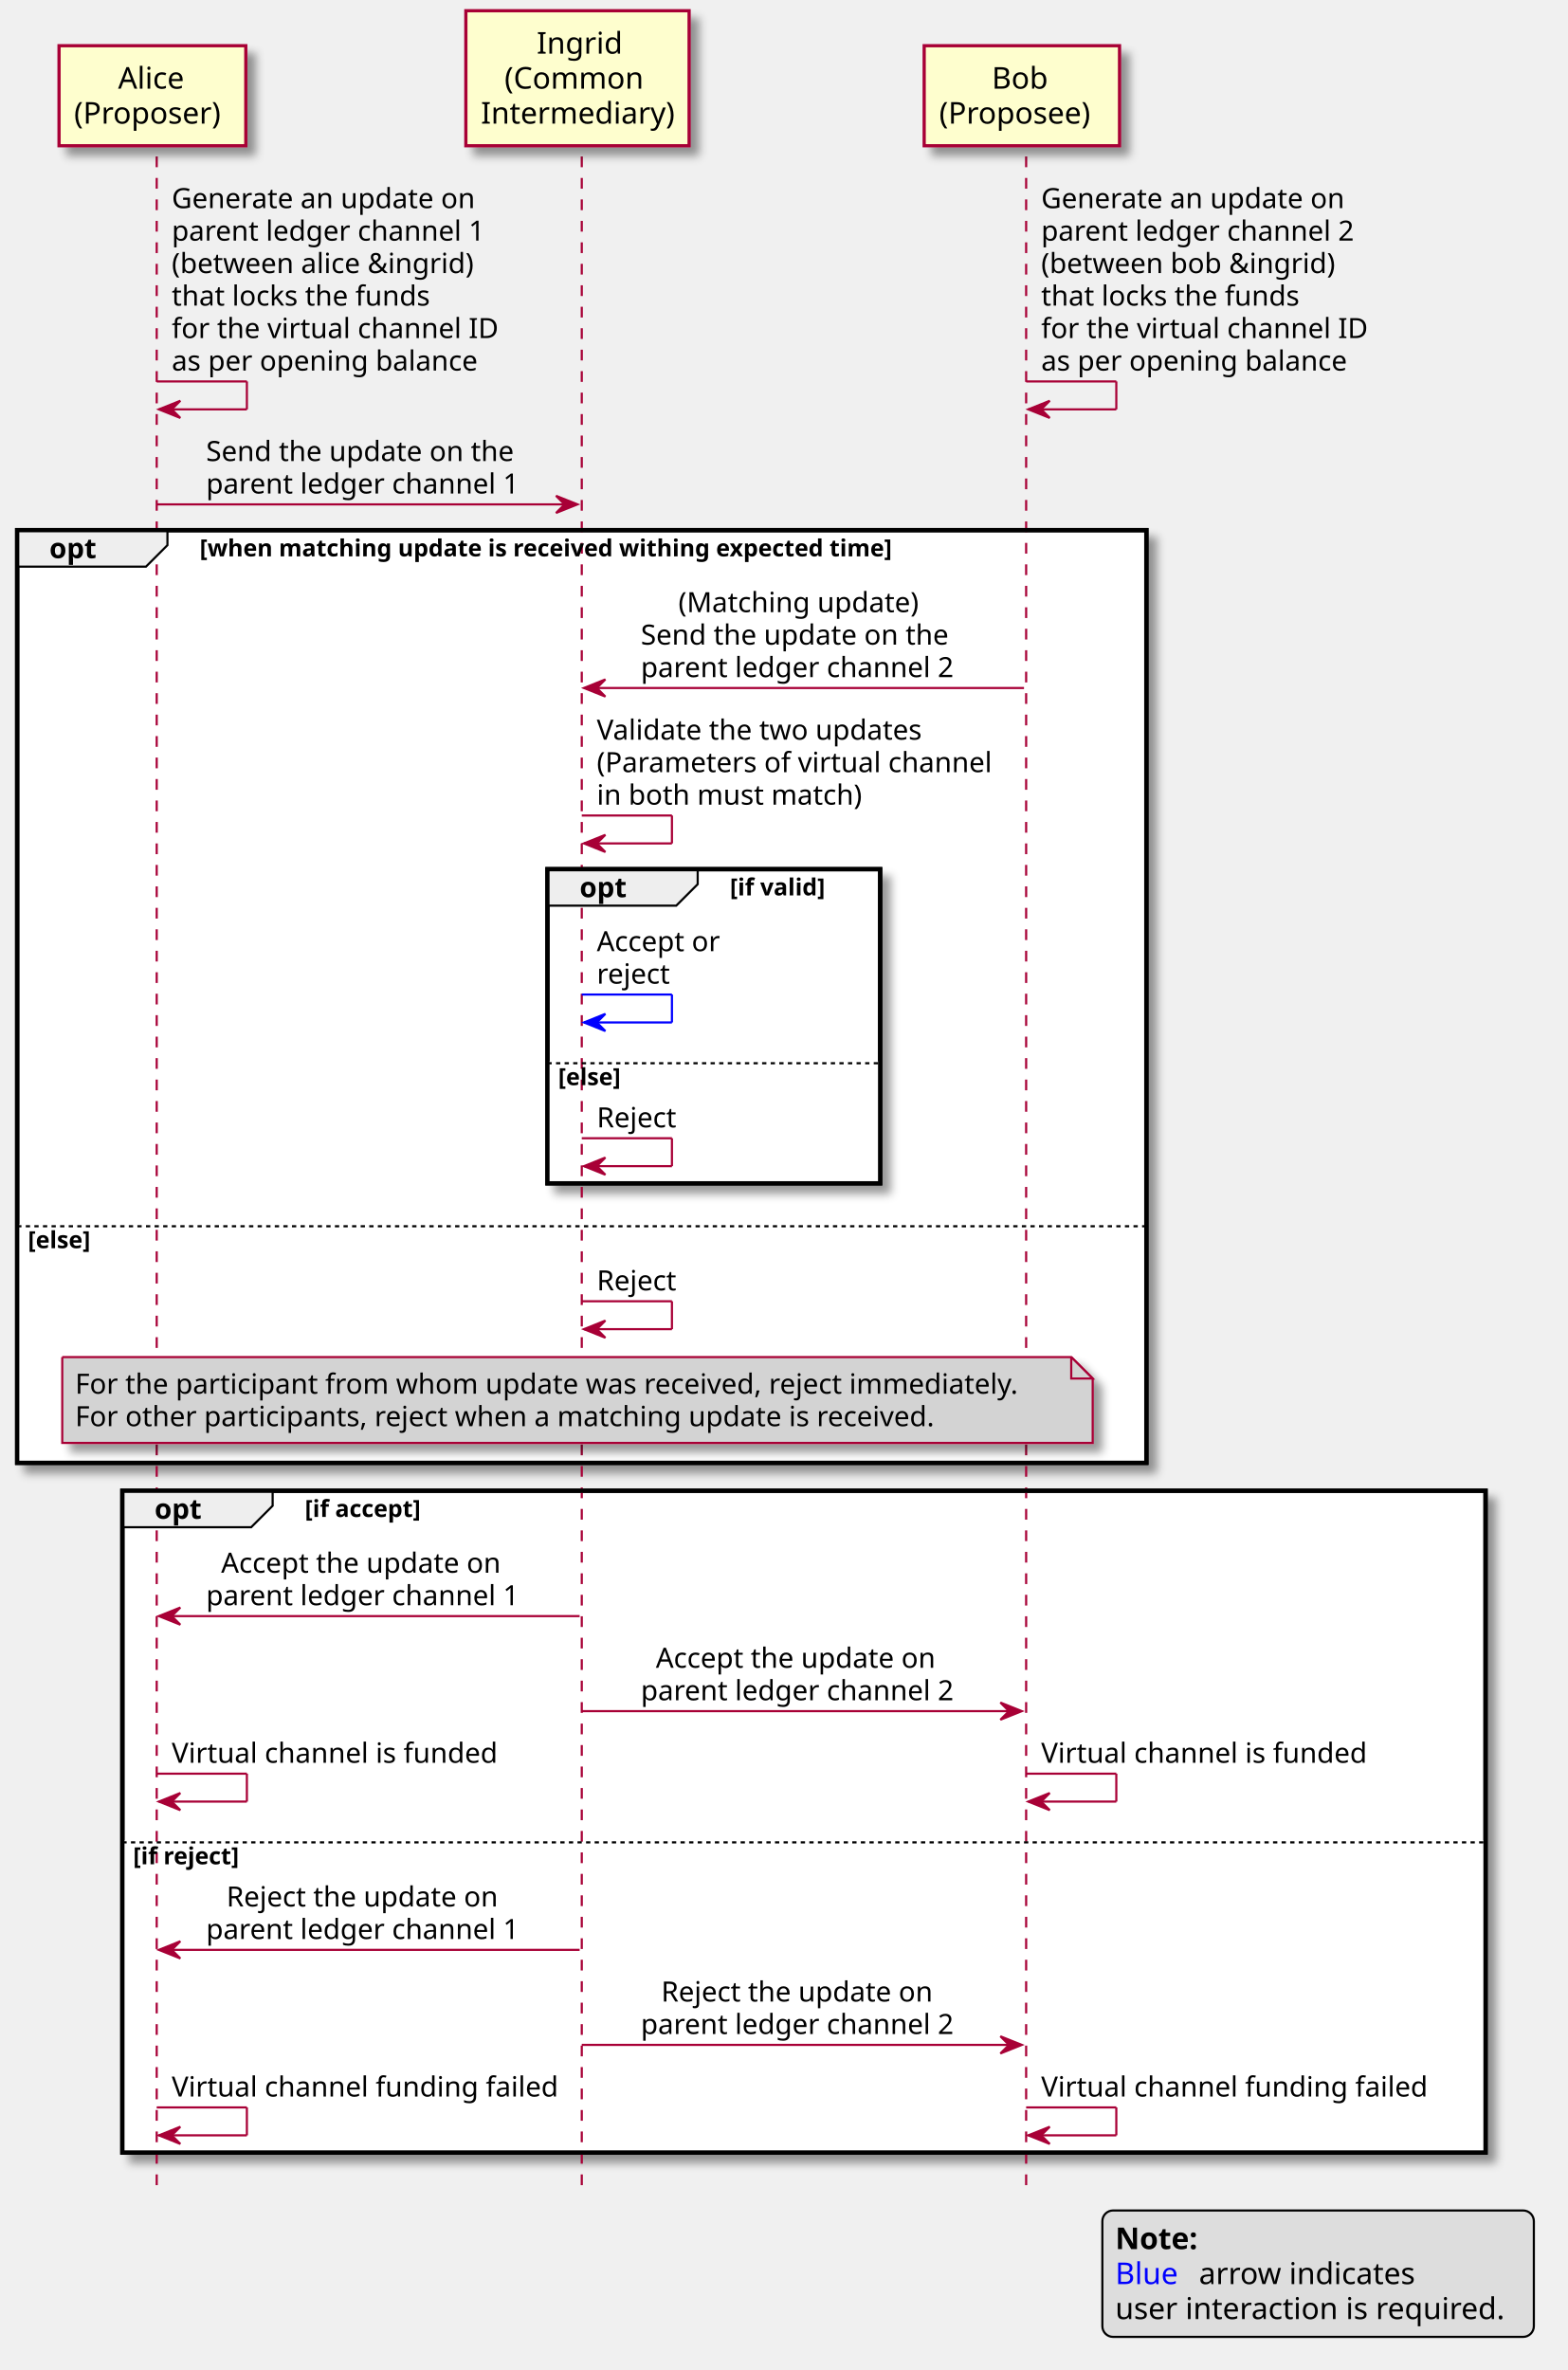
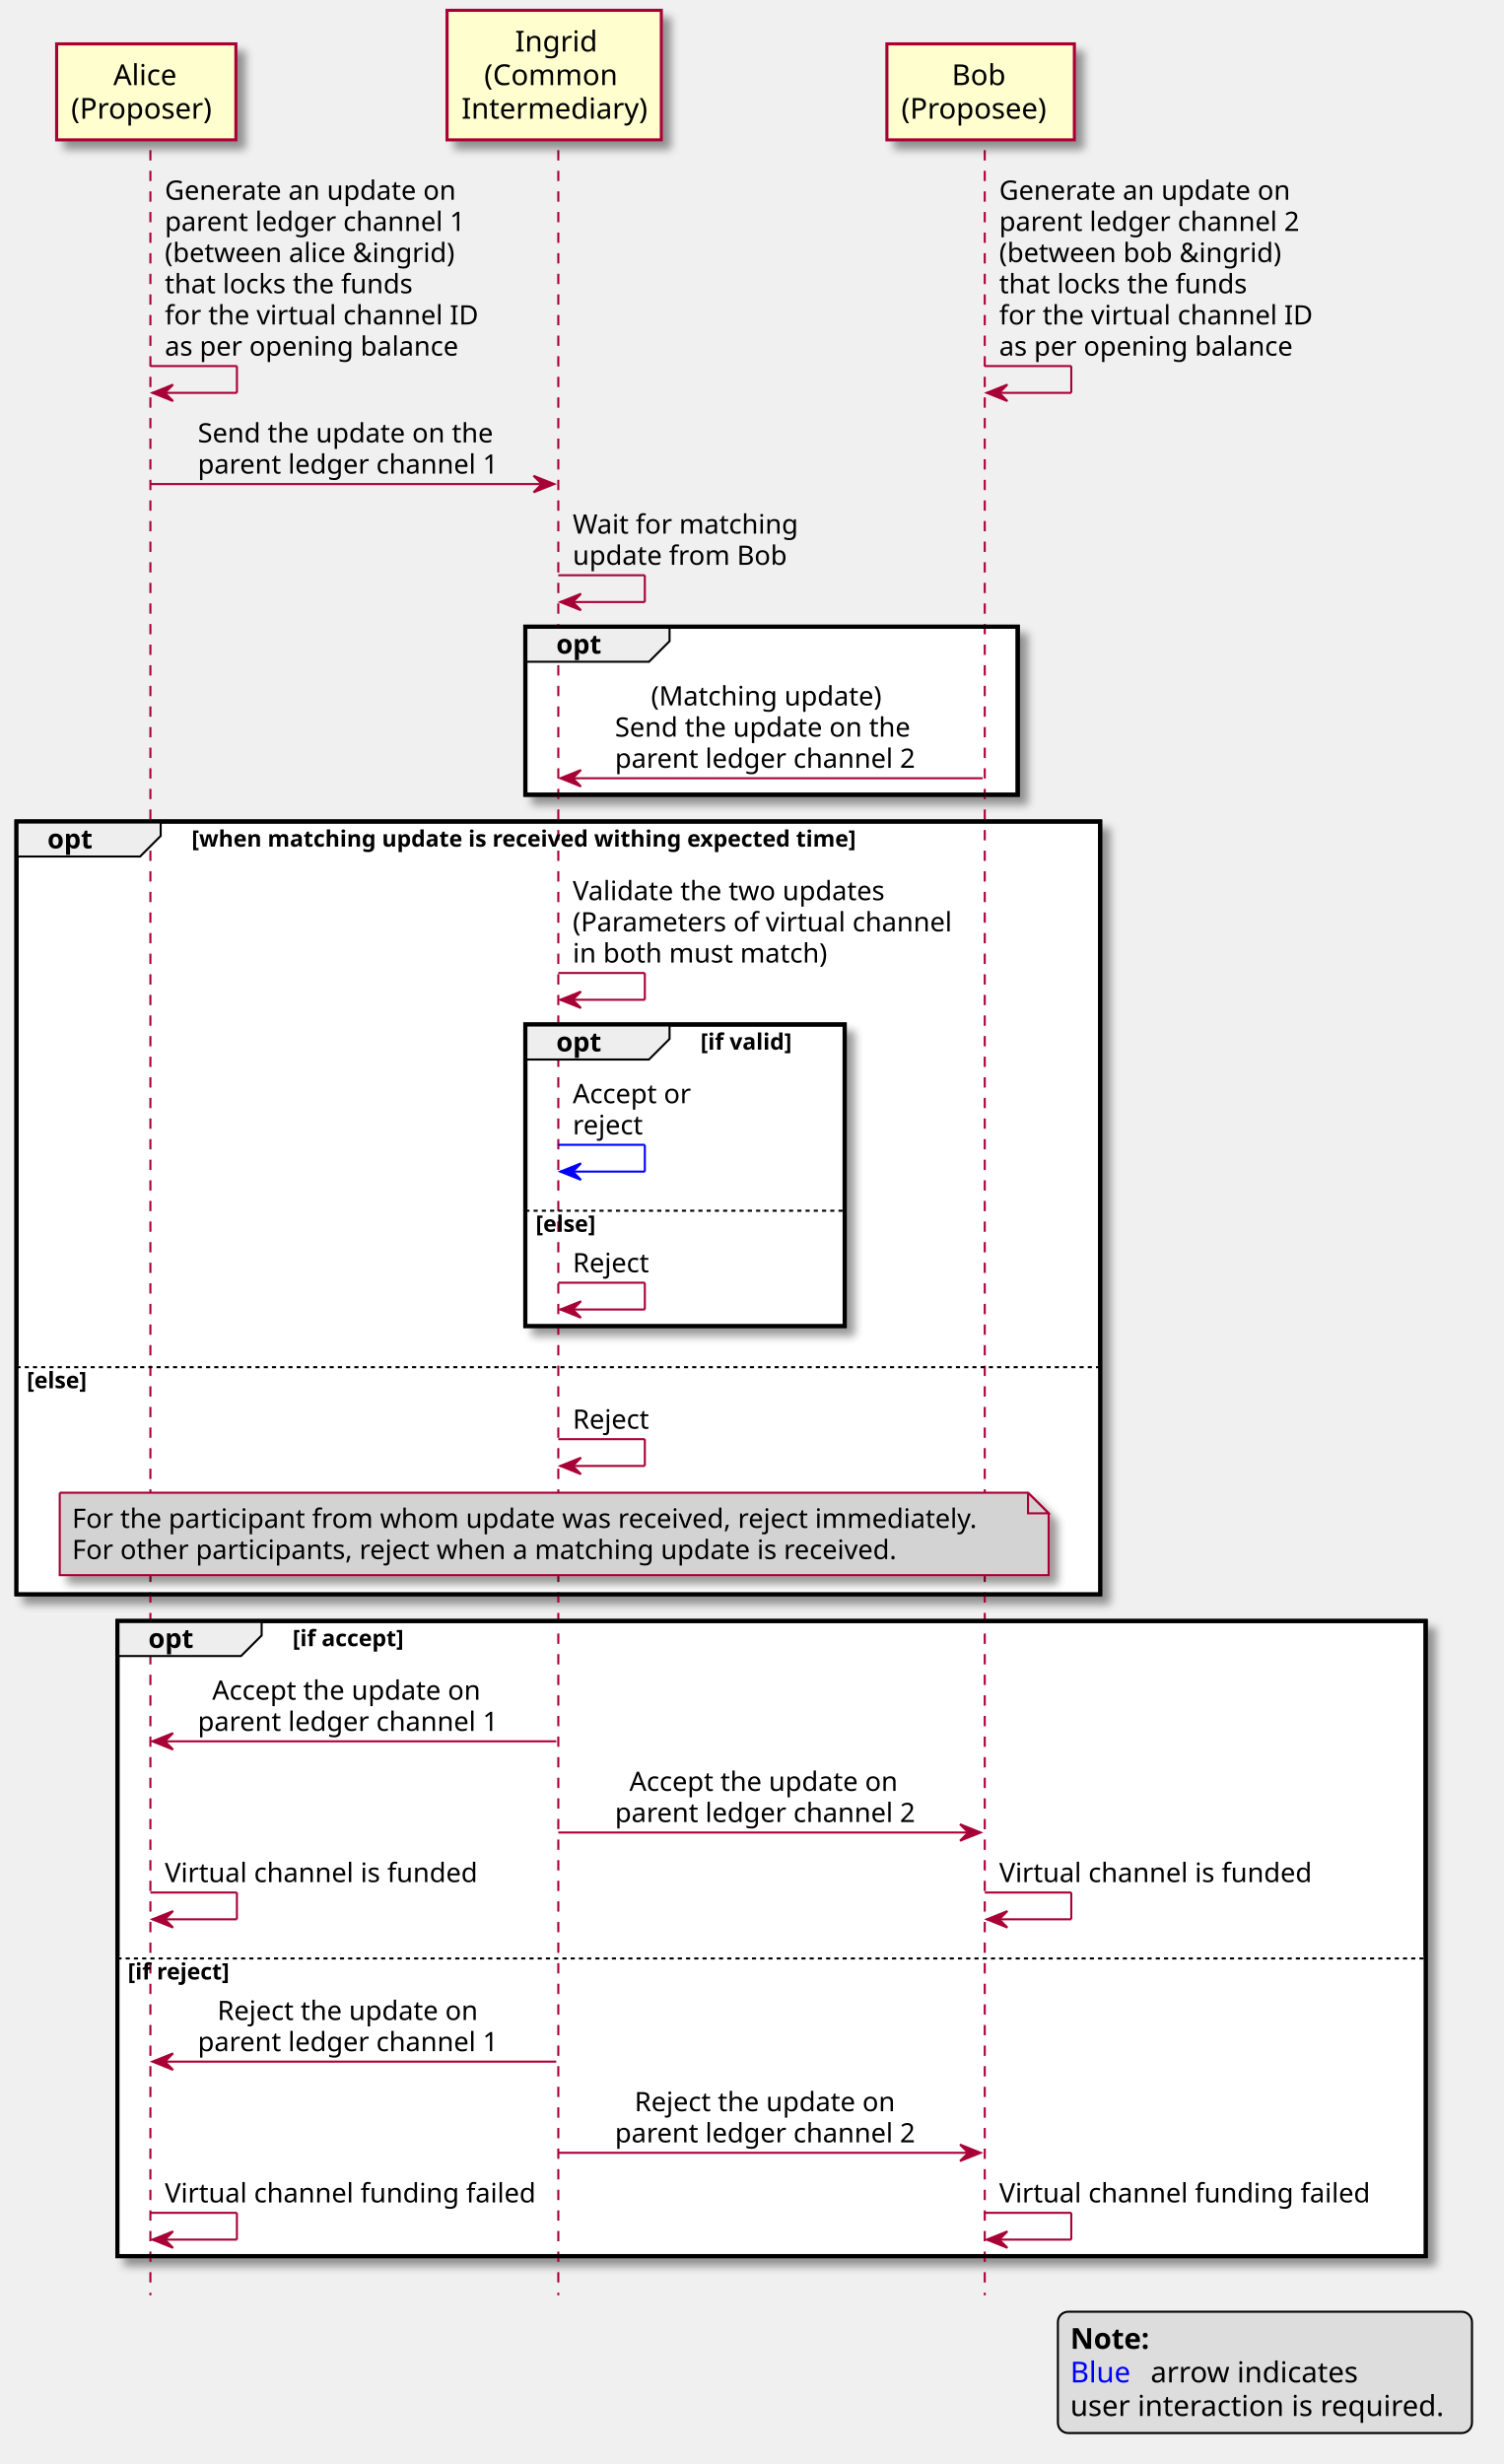
- <svg xmlns="http://www.w3.org/2000/svg" contentScriptType="application/ecmascript" contentStyleType="text/css" height="1104px" preserveAspectRatio="none" style="width:730px;height:1104px;" version="1.1" viewBox="0 0 730 1104" width="730px" zoomAndPan="magnify">
+ <svg xmlns="http://www.w3.org/2000/svg" contentScriptType="application/ecmascript" contentStyleType="text/css" height="1196px" preserveAspectRatio="none" style="width:730px;height:1196px;" version="1.1" viewBox="0 0 730 1196" width="730px" zoomAndPan="magnify">
  <defs>
-     <filter height="300%" id="f84bhlsikvaqf" width="300%" x="-1" y="-1">
+     <filter height="300%" id="f1h7urkokn6owj" width="300%" x="-1" y="-1">
      <feGaussianBlur result="blurOut" stdDeviation="2.0" />
      <feColorMatrix in="blurOut" result="blurOut2" type="matrix" values="0 0 0 0 0 0 0 0 0 0 0 0 0 0 0 0 0 0 .4 0" />
      <feOffset dx="4.0" dy="4.0" in="blurOut2" result="blurOut3" />
      <feBlend in="SourceGraphic" in2="blurOut3" mode="normal" />
    </filter>
  </defs>
  <g>
-     <rect fill="#FFFFFF" filter="url(#f84bhlsikvaqf)" height="434.469" style="stroke:#000000;stroke-width:2.0;" width="526" x="8" y="246.953" />
-     <rect fill="#FFFFFF" height="111.203" style="stroke:none;stroke-width:1.0;" width="526" x="8" y="570.219" />
-     <rect fill="#FFFFFF" filter="url(#f84bhlsikvaqf)" height="146.336" style="stroke:#000000;stroke-width:2.0;" width="155" x="255" y="404.883" />
-     <rect fill="#FFFFFF" height="56.938" style="stroke:none;stroke-width:1.0;" width="155" x="255" y="494.281" />
-     <rect fill="#FFFFFF" filter="url(#f84bhlsikvaqf)" height="308.266" style="stroke:#000000;stroke-width:2.0;" width="635" x="57" y="694.422" />
-     <rect fill="#FFFFFF" height="145.469" style="stroke:none;stroke-width:1.0;" width="635" x="57" y="857.219" />
-     <line style="stroke:#A80036;stroke-width:1.0;stroke-dasharray:5.0,5.0;" x1="73" x2="73" y1="72.891" y2="1021.688" />
-     <line style="stroke:#A80036;stroke-width:1.0;stroke-dasharray:5.0,5.0;" x1="271" x2="271" y1="72.891" y2="1021.688" />
-     <line style="stroke:#A80036;stroke-width:1.0;stroke-dasharray:5.0,5.0;" x1="478" x2="478" y1="72.891" y2="1021.688" />
-     <rect fill="#FEFECE" filter="url(#f84bhlsikvaqf)" height="46.594" style="stroke:#A80036;stroke-width:1.5;" width="87" x="27.5" y="21.297" />
+     <rect fill="#FFFFFF" filter="url(#f1h7urkokn6owj)" height="81.531" style="stroke:#000000;stroke-width:2.0;" width="239" x="255" y="304.219" />
+     <rect fill="#FFFFFF" filter="url(#f1h7urkokn6owj)" height="375.07" style="stroke:#000000;stroke-width:2.0;" width="526" x="8" y="398.75" />
+     <rect fill="#FFFFFF" height="111.203" style="stroke:none;stroke-width:1.0;" width="526" x="8" y="662.617" />
+     <rect fill="#FFFFFF" filter="url(#f1h7urkokn6owj)" height="146.336" style="stroke:#000000;stroke-width:2.0;" width="155" x="255" y="497.281" />
+     <rect fill="#FFFFFF" height="56.938" style="stroke:none;stroke-width:1.0;" width="155" x="255" y="586.68" />
+     <rect fill="#FFFFFF" filter="url(#f1h7urkokn6owj)" height="308.266" style="stroke:#000000;stroke-width:2.0;" width="635" x="57" y="786.82" />
+     <rect fill="#FFFFFF" height="145.469" style="stroke:none;stroke-width:1.0;" width="635" x="57" y="949.617" />
+     <line style="stroke:#A80036;stroke-width:1.0;stroke-dasharray:5.0,5.0;" x1="73" x2="73" y1="72.891" y2="1114.086" />
+     <line style="stroke:#A80036;stroke-width:1.0;stroke-dasharray:5.0,5.0;" x1="271" x2="271" y1="72.891" y2="1114.086" />
+     <line style="stroke:#A80036;stroke-width:1.0;stroke-dasharray:5.0,5.0;" x1="478" x2="478" y1="72.891" y2="1114.086" />
+     <rect fill="#FEFECE" filter="url(#f1h7urkokn6owj)" height="46.594" style="stroke:#A80036;stroke-width:1.5;" width="87" x="27.5" y="21.297" />
    <text fill="#000000" font-family="sans-serif" font-size="14" lengthAdjust="spacingAndGlyphs" textLength="32" x="55" y="41.292">Alice</text>
    <text fill="#000000" font-family="sans-serif" font-size="14" lengthAdjust="spacingAndGlyphs" textLength="73" x="34.5" y="57.589">(Proposer)</text>
-     <rect fill="#FEFECE" filter="url(#f84bhlsikvaqf)" height="62.891" style="stroke:#A80036;stroke-width:1.5;" width="104" x="217" y="5" />
+     <rect fill="#FEFECE" filter="url(#f1h7urkokn6owj)" height="62.891" style="stroke:#A80036;stroke-width:1.5;" width="104" x="217" y="5" />
    <text fill="#000000" font-family="sans-serif" font-size="14" lengthAdjust="spacingAndGlyphs" textLength="38" x="250" y="24.995">Ingrid</text>
    <text fill="#000000" font-family="sans-serif" font-size="14" lengthAdjust="spacingAndGlyphs" textLength="68" x="235" y="41.292">(Common</text>
    <text fill="#000000" font-family="sans-serif" font-size="14" lengthAdjust="spacingAndGlyphs" textLength="90" x="224" y="57.589">Intermediary)</text>
-     <rect fill="#FEFECE" filter="url(#f84bhlsikvaqf)" height="46.594" style="stroke:#A80036;stroke-width:1.5;" width="91" x="430.5" y="21.297" />
+     <rect fill="#FEFECE" filter="url(#f1h7urkokn6owj)" height="46.594" style="stroke:#A80036;stroke-width:1.5;" width="91" x="430.5" y="21.297" />
    <text fill="#000000" font-family="sans-serif" font-size="14" lengthAdjust="spacingAndGlyphs" textLength="28" x="462" y="41.292">Bob</text>
    <text fill="#000000" font-family="sans-serif" font-size="14" lengthAdjust="spacingAndGlyphs" textLength="77" x="437.5" y="57.589">(Proposee)</text>
    <line style="stroke:#A80036;stroke-width:1.0;" x1="73" x2="115" y1="177.688" y2="177.688" />
    <line style="stroke:#A80036;stroke-width:1.0;" x1="115" x2="115" y1="177.688" y2="190.688" />
    <line style="stroke:#A80036;stroke-width:1.0;" x1="74" x2="115" y1="190.688" y2="190.688" />
    <polygon fill="#A80036" points="84,186.688,74,190.688,84,194.688,80,190.688" style="stroke:#A80036;stroke-width:1.0;" />
    <text fill="#000000" font-family="sans-serif" font-size="13" lengthAdjust="spacingAndGlyphs" textLength="149" x="80" y="96.957">Generate an update on</text>
    <text fill="#000000" font-family="sans-serif" font-size="13" lengthAdjust="spacingAndGlyphs" textLength="152" x="80" y="112.09">parent ledger channel 1</text>
    <text fill="#000000" font-family="sans-serif" font-size="13" lengthAdjust="spacingAndGlyphs" textLength="147" x="80" y="127.223">(between alice &amp;ingrid)</text>
    <text fill="#000000" font-family="sans-serif" font-size="13" lengthAdjust="spacingAndGlyphs" textLength="126" x="80" y="142.356">that locks the funds</text>
    <text fill="#000000" font-family="sans-serif" font-size="13" lengthAdjust="spacingAndGlyphs" textLength="156" x="80" y="157.489">for the virtual channel ID</text>
    <text fill="#000000" font-family="sans-serif" font-size="13" lengthAdjust="spacingAndGlyphs" textLength="149" x="80" y="172.622">as per opening balance</text>
    <line style="stroke:#A80036;stroke-width:1.0;" x1="478" x2="520" y1="177.688" y2="177.688" />
    <line style="stroke:#A80036;stroke-width:1.0;" x1="520" x2="520" y1="177.688" y2="190.688" />
    <line style="stroke:#A80036;stroke-width:1.0;" x1="479" x2="520" y1="190.688" y2="190.688" />
    <polygon fill="#A80036" points="489,186.688,479,190.688,489,194.688,485,190.688" style="stroke:#A80036;stroke-width:1.0;" />
    <text fill="#000000" font-family="sans-serif" font-size="13" lengthAdjust="spacingAndGlyphs" textLength="149" x="485" y="96.957">Generate an update on</text>
    <text fill="#000000" font-family="sans-serif" font-size="13" lengthAdjust="spacingAndGlyphs" textLength="152" x="485" y="112.09">parent ledger channel 2</text>
    <text fill="#000000" font-family="sans-serif" font-size="13" lengthAdjust="spacingAndGlyphs" textLength="142" x="485" y="127.223">(between bob &amp;ingrid)</text>
    <text fill="#000000" font-family="sans-serif" font-size="13" lengthAdjust="spacingAndGlyphs" textLength="126" x="485" y="142.356">that locks the funds</text>
    <text fill="#000000" font-family="sans-serif" font-size="13" lengthAdjust="spacingAndGlyphs" textLength="156" x="485" y="157.489">for the virtual channel ID</text>
    <text fill="#000000" font-family="sans-serif" font-size="13" lengthAdjust="spacingAndGlyphs" textLength="149" x="485" y="172.622">as per opening balance</text>
    <polygon fill="#A80036" points="259,230.953,269,234.953,259,238.953,263,234.953" style="stroke:#A80036;stroke-width:1.0;" />
    <line style="stroke:#A80036;stroke-width:1.0;" x1="73" x2="265" y1="234.953" y2="234.953" />
    <text fill="#000000" font-family="sans-serif" font-size="13" lengthAdjust="spacingAndGlyphs" textLength="152" x="96" y="214.754">Send the update on the</text>
    <text fill="#000000" font-family="sans-serif" font-size="13" lengthAdjust="spacingAndGlyphs" textLength="152" x="96" y="229.887">parent ledger channel 1</text>
-     <path d="M8,246.953 L78,246.953 L78,253.953 L68,263.953 L8,263.953 L8,246.953 " fill="#EEEEEE" style="stroke:#000000;stroke-width:1.0;" />
-     <rect fill="none" height="434.469" style="stroke:#000000;stroke-width:2.0;" width="526" x="8" y="246.953" />
-     <text fill="#000000" font-family="sans-serif" font-size="13" font-weight="bold" lengthAdjust="spacingAndGlyphs" textLength="25" x="23" y="260.02">opt</text>
-     <text fill="#000000" font-family="sans-serif" font-size="11" font-weight="bold" lengthAdjust="spacingAndGlyphs" textLength="378" x="93" y="259.164">[when matching update is received withing expected time]</text>
-     <line style="stroke:#000000;stroke-width:1.0;stroke-dasharray:2.0,2.0;" x1="8" x2="534" y1="571.219" y2="571.219" />
-     <text fill="#000000" font-family="sans-serif" font-size="11" font-weight="bold" lengthAdjust="spacingAndGlyphs" textLength="37" x="13" y="581.429">[else]</text>
-     <polygon fill="#A80036" points="282,316.484,272,320.484,282,324.484,278,320.484" style="stroke:#A80036;stroke-width:1.0;" />
-     <line style="stroke:#A80036;stroke-width:1.0;" x1="276" x2="477" y1="320.484" y2="320.484" />
-     <text fill="#000000" font-family="sans-serif" font-size="13" lengthAdjust="spacingAndGlyphs" textLength="117" x="316" y="285.153">(Matching update)</text>
-     <text fill="#000000" font-family="sans-serif" font-size="13" lengthAdjust="spacingAndGlyphs" textLength="152" x="298.5" y="300.286">Send the update on the</text>
-     <text fill="#000000" font-family="sans-serif" font-size="13" lengthAdjust="spacingAndGlyphs" textLength="152" x="298.5" y="315.418">parent ledger channel 2</text>
-     <line style="stroke:#A80036;stroke-width:1.0;" x1="271" x2="313" y1="379.883" y2="379.883" />
-     <line style="stroke:#A80036;stroke-width:1.0;" x1="313" x2="313" y1="379.883" y2="392.883" />
-     <line style="stroke:#A80036;stroke-width:1.0;" x1="272" x2="313" y1="392.883" y2="392.883" />
-     <polygon fill="#A80036" points="282,388.883,272,392.883,282,396.883,278,392.883" style="stroke:#A80036;stroke-width:1.0;" />
-     <text fill="#000000" font-family="sans-serif" font-size="13" lengthAdjust="spacingAndGlyphs" textLength="159" x="278" y="344.551">Validate the two updates</text>
-     <text fill="#000000" font-family="sans-serif" font-size="13" lengthAdjust="spacingAndGlyphs" textLength="193" x="278" y="359.684">(Parameters of virtual channel</text>
-     <text fill="#000000" font-family="sans-serif" font-size="13" lengthAdjust="spacingAndGlyphs" textLength="131" x="278" y="374.817">in both must match)</text>
-     <path d="M255,404.883 L325,404.883 L325,411.883 L315,421.883 L255,421.883 L255,404.883 " fill="#EEEEEE" style="stroke:#000000;stroke-width:1.0;" />
-     <rect fill="none" height="146.336" style="stroke:#000000;stroke-width:2.0;" width="155" x="255" y="404.883" />
-     <text fill="#000000" font-family="sans-serif" font-size="13" font-weight="bold" lengthAdjust="spacingAndGlyphs" textLength="25" x="270" y="417.95">opt</text>
-     <text fill="#000000" font-family="sans-serif" font-size="11" font-weight="bold" lengthAdjust="spacingAndGlyphs" textLength="54" x="340" y="417.093">[if valid]</text>
-     <line style="stroke:#000000;stroke-width:1.0;stroke-dasharray:2.0,2.0;" x1="255" x2="410" y1="495.281" y2="495.281" />
-     <text fill="#000000" font-family="sans-serif" font-size="11" font-weight="bold" lengthAdjust="spacingAndGlyphs" textLength="37" x="260" y="505.492">[else]</text>
-     <line style="stroke:#0000FF;stroke-width:1.0;" x1="271" x2="313" y1="463.281" y2="463.281" />
-     <line style="stroke:#0000FF;stroke-width:1.0;" x1="313" x2="313" y1="463.281" y2="476.281" />
-     <line style="stroke:#0000FF;stroke-width:1.0;" x1="272" x2="313" y1="476.281" y2="476.281" />
-     <polygon fill="#0000FF" points="282,472.281,272,476.281,282,480.281,278,476.281" style="stroke:#0000FF;stroke-width:1.0;" />
-     <text fill="#000000" font-family="sans-serif" font-size="13" lengthAdjust="spacingAndGlyphs" textLength="61" x="278" y="443.082">Accept or</text>
-     <text fill="#000000" font-family="sans-serif" font-size="13" lengthAdjust="spacingAndGlyphs" textLength="36" x="278" y="458.215">reject</text>
-     <line style="stroke:#A80036;stroke-width:1.0;" x1="271" x2="313" y1="530.219" y2="530.219" />
-     <line style="stroke:#A80036;stroke-width:1.0;" x1="313" x2="313" y1="530.219" y2="543.219" />
-     <line style="stroke:#A80036;stroke-width:1.0;" x1="272" x2="313" y1="543.219" y2="543.219" />
-     <polygon fill="#A80036" points="282,539.219,272,543.219,282,547.219,278,543.219" style="stroke:#A80036;stroke-width:1.0;" />
-     <text fill="#000000" font-family="sans-serif" font-size="13" lengthAdjust="spacingAndGlyphs" textLength="39" x="278" y="525.153">Reject</text>
-     <line style="stroke:#A80036;stroke-width:1.0;" x1="271" x2="313" y1="606.156" y2="606.156" />
-     <line style="stroke:#A80036;stroke-width:1.0;" x1="313" x2="313" y1="606.156" y2="619.156" />
-     <line style="stroke:#A80036;stroke-width:1.0;" x1="272" x2="313" y1="619.156" y2="619.156" />
-     <polygon fill="#A80036" points="282,615.156,272,619.156,282,623.156,278,619.156" style="stroke:#A80036;stroke-width:1.0;" />
-     <text fill="#000000" font-family="sans-serif" font-size="13" lengthAdjust="spacingAndGlyphs" textLength="39" x="278" y="601.09">Reject</text>
-     <path d="M29,632.156 L29,672.156 L509,672.156 L509,642.156 L499,632.156 L29,632.156 " fill="#D3D3D3" filter="url(#f84bhlsikvaqf)" style="stroke:#A80036;stroke-width:1.0;" />
-     <path d="M499,632.156 L499,642.156 L509,642.156 L499,632.156 " fill="#D3D3D3" style="stroke:#A80036;stroke-width:1.0;" />
-     <text fill="#000000" font-family="sans-serif" font-size="13" lengthAdjust="spacingAndGlyphs" textLength="459" x="35" y="649.223">For the participant from whom update was received, reject immediately.</text>
-     <text fill="#000000" font-family="sans-serif" font-size="13" lengthAdjust="spacingAndGlyphs" textLength="419" x="35" y="664.356">For other participants, reject when a matching update is received.</text>
-     <path d="M57,694.422 L127,694.422 L127,701.422 L117,711.422 L57,711.422 L57,694.422 " fill="#EEEEEE" style="stroke:#000000;stroke-width:1.0;" />
-     <rect fill="none" height="308.266" style="stroke:#000000;stroke-width:2.0;" width="635" x="57" y="694.422" />
-     <text fill="#000000" font-family="sans-serif" font-size="13" font-weight="bold" lengthAdjust="spacingAndGlyphs" textLength="25" x="72" y="707.489">opt</text>
-     <text fill="#000000" font-family="sans-serif" font-size="11" font-weight="bold" lengthAdjust="spacingAndGlyphs" textLength="66" x="142" y="706.632">[if accept]</text>
-     <line style="stroke:#000000;stroke-width:1.0;stroke-dasharray:2.0,2.0;" x1="57" x2="692" y1="858.219" y2="858.219" />
-     <text fill="#000000" font-family="sans-serif" font-size="11" font-weight="bold" lengthAdjust="spacingAndGlyphs" textLength="60" x="62" y="868.429">[if reject]</text>
-     <polygon fill="#A80036" points="84,748.82,74,752.82,84,756.82,80,752.82" style="stroke:#A80036;stroke-width:1.0;" />
-     <line style="stroke:#A80036;stroke-width:1.0;" x1="78" x2="270" y1="752.82" y2="752.82" />
-     <text fill="#000000" font-family="sans-serif" font-size="13" lengthAdjust="spacingAndGlyphs" textLength="138" x="103" y="732.622">Accept the update on</text>
-     <text fill="#000000" font-family="sans-serif" font-size="13" lengthAdjust="spacingAndGlyphs" textLength="152" x="96" y="747.754">parent ledger channel 1</text>
-     <polygon fill="#A80036" points="466,793.086,476,797.086,466,801.086,470,797.086" style="stroke:#A80036;stroke-width:1.0;" />
-     <line style="stroke:#A80036;stroke-width:1.0;" x1="271" x2="472" y1="797.086" y2="797.086" />
-     <text fill="#000000" font-family="sans-serif" font-size="13" lengthAdjust="spacingAndGlyphs" textLength="138" x="305.5" y="776.887">Accept the update on</text>
-     <text fill="#000000" font-family="sans-serif" font-size="13" lengthAdjust="spacingAndGlyphs" textLength="152" x="298.5" y="792.02">parent ledger channel 2</text>
-     <line style="stroke:#A80036;stroke-width:1.0;" x1="73" x2="115" y1="826.219" y2="826.219" />
-     <line style="stroke:#A80036;stroke-width:1.0;" x1="115" x2="115" y1="826.219" y2="839.219" />
-     <line style="stroke:#A80036;stroke-width:1.0;" x1="74" x2="115" y1="839.219" y2="839.219" />
-     <polygon fill="#A80036" points="84,835.219,74,839.219,84,843.219,80,839.219" style="stroke:#A80036;stroke-width:1.0;" />
-     <text fill="#000000" font-family="sans-serif" font-size="13" lengthAdjust="spacingAndGlyphs" textLength="157" x="80" y="821.153">Virtual channel is funded</text>
-     <line style="stroke:#A80036;stroke-width:1.0;" x1="478" x2="520" y1="826.219" y2="826.219" />
-     <line style="stroke:#A80036;stroke-width:1.0;" x1="520" x2="520" y1="826.219" y2="839.219" />
-     <line style="stroke:#A80036;stroke-width:1.0;" x1="479" x2="520" y1="839.219" y2="839.219" />
-     <polygon fill="#A80036" points="489,835.219,479,839.219,489,843.219,485,839.219" style="stroke:#A80036;stroke-width:1.0;" />
-     <text fill="#000000" font-family="sans-serif" font-size="13" lengthAdjust="spacingAndGlyphs" textLength="157" x="485" y="821.153">Virtual channel is funded</text>
-     <polygon fill="#A80036" points="84,904.289,74,908.289,84,912.289,80,908.289" style="stroke:#A80036;stroke-width:1.0;" />
-     <line style="stroke:#A80036;stroke-width:1.0;" x1="78" x2="270" y1="908.289" y2="908.289" />
-     <text fill="#000000" font-family="sans-serif" font-size="13" lengthAdjust="spacingAndGlyphs" textLength="133" x="105.5" y="888.09">Reject the update on</text>
-     <text fill="#000000" font-family="sans-serif" font-size="13" lengthAdjust="spacingAndGlyphs" textLength="152" x="96" y="903.223">parent ledger channel 1</text>
-     <polygon fill="#A80036" points="466,948.555,476,952.555,466,956.555,470,952.555" style="stroke:#A80036;stroke-width:1.0;" />
-     <line style="stroke:#A80036;stroke-width:1.0;" x1="271" x2="472" y1="952.555" y2="952.555" />
-     <text fill="#000000" font-family="sans-serif" font-size="13" lengthAdjust="spacingAndGlyphs" textLength="133" x="308" y="932.356">Reject the update on</text>
-     <text fill="#000000" font-family="sans-serif" font-size="13" lengthAdjust="spacingAndGlyphs" textLength="152" x="298.5" y="947.489">parent ledger channel 2</text>
-     <line style="stroke:#A80036;stroke-width:1.0;" x1="73" x2="115" y1="981.688" y2="981.688" />
-     <line style="stroke:#A80036;stroke-width:1.0;" x1="115" x2="115" y1="981.688" y2="994.688" />
-     <line style="stroke:#A80036;stroke-width:1.0;" x1="74" x2="115" y1="994.688" y2="994.688" />
-     <polygon fill="#A80036" points="84,990.688,74,994.688,84,998.688,80,994.688" style="stroke:#A80036;stroke-width:1.0;" />
-     <text fill="#000000" font-family="sans-serif" font-size="13" lengthAdjust="spacingAndGlyphs" textLength="184" x="80" y="976.622">Virtual channel funding failed</text>
-     <line style="stroke:#A80036;stroke-width:1.0;" x1="478" x2="520" y1="981.688" y2="981.688" />
-     <line style="stroke:#A80036;stroke-width:1.0;" x1="520" x2="520" y1="981.688" y2="994.688" />
-     <line style="stroke:#A80036;stroke-width:1.0;" x1="479" x2="520" y1="994.688" y2="994.688" />
-     <polygon fill="#A80036" points="489,990.688,479,994.688,489,998.688,485,994.688" style="stroke:#A80036;stroke-width:1.0;" />
-     <text fill="#000000" font-family="sans-serif" font-size="13" lengthAdjust="spacingAndGlyphs" textLength="184" x="485" y="976.622">Virtual channel funding failed</text>
-     <rect fill="#DDDDDD" height="58.891" rx="5" ry="5" style="stroke:#000000;stroke-width:1.0;" width="201" x="513.5" y="1029.688" />
-     <text fill="#000000" font-family="sans-serif" font-size="14" font-weight="bold" lengthAdjust="spacingAndGlyphs" textLength="43" x="519.5" y="1047.683">Note:</text>
-     <text fill="#0000FF" font-family="sans-serif" font-size="14" lengthAdjust="spacingAndGlyphs" textLength="31" x="519.5" y="1063.979">Blue</text>
-     <text fill="#000000" font-family="sans-serif" font-size="14" lengthAdjust="spacingAndGlyphs" textLength="104" x="558.5" y="1063.979">arrow indicates</text>
-     <text fill="#000000" font-family="sans-serif" font-size="14" lengthAdjust="spacingAndGlyphs" textLength="189" x="519.5" y="1080.276">user interaction is required.</text>
+     <line style="stroke:#A80036;stroke-width:1.0;" x1="271" x2="313" y1="279.219" y2="279.219" />
+     <line style="stroke:#A80036;stroke-width:1.0;" x1="313" x2="313" y1="279.219" y2="292.219" />
+     <line style="stroke:#A80036;stroke-width:1.0;" x1="272" x2="313" y1="292.219" y2="292.219" />
+     <polygon fill="#A80036" points="282,288.219,272,292.219,282,296.219,278,292.219" style="stroke:#A80036;stroke-width:1.0;" />
+     <text fill="#000000" font-family="sans-serif" font-size="13" lengthAdjust="spacingAndGlyphs" textLength="112" x="278" y="259.02">Wait for matching</text>
+     <text fill="#000000" font-family="sans-serif" font-size="13" lengthAdjust="spacingAndGlyphs" textLength="108" x="278" y="274.153">update from Bob</text>
+     <path d="M255,304.219 L325,304.219 L325,311.219 L315,321.219 L255,321.219 L255,304.219 " fill="#EEEEEE" style="stroke:#000000;stroke-width:1.0;" />
+     <rect fill="none" height="81.531" style="stroke:#000000;stroke-width:2.0;" width="239" x="255" y="304.219" />
+     <text fill="#000000" font-family="sans-serif" font-size="13" font-weight="bold" lengthAdjust="spacingAndGlyphs" textLength="25" x="270" y="317.286">opt</text>
+     <polygon fill="#A80036" points="282,373.75,272,377.75,282,381.75,278,377.75" style="stroke:#A80036;stroke-width:1.0;" />
+     <line style="stroke:#A80036;stroke-width:1.0;" x1="276" x2="477" y1="377.75" y2="377.75" />
+     <text fill="#000000" font-family="sans-serif" font-size="13" lengthAdjust="spacingAndGlyphs" textLength="117" x="316" y="342.418">(Matching update)</text>
+     <text fill="#000000" font-family="sans-serif" font-size="13" lengthAdjust="spacingAndGlyphs" textLength="152" x="298.5" y="357.551">Send the update on the</text>
+     <text fill="#000000" font-family="sans-serif" font-size="13" lengthAdjust="spacingAndGlyphs" textLength="152" x="298.5" y="372.684">parent ledger channel 2</text>
+     <path d="M8,398.75 L78,398.75 L78,405.75 L68,415.75 L8,415.75 L8,398.75 " fill="#EEEEEE" style="stroke:#000000;stroke-width:1.0;" />
+     <rect fill="none" height="375.07" style="stroke:#000000;stroke-width:2.0;" width="526" x="8" y="398.75" />
+     <text fill="#000000" font-family="sans-serif" font-size="13" font-weight="bold" lengthAdjust="spacingAndGlyphs" textLength="25" x="23" y="411.817">opt</text>
+     <text fill="#000000" font-family="sans-serif" font-size="11" font-weight="bold" lengthAdjust="spacingAndGlyphs" textLength="378" x="93" y="410.96">[when matching update is received withing expected time]</text>
+     <line style="stroke:#000000;stroke-width:1.0;stroke-dasharray:2.0,2.0;" x1="8" x2="534" y1="663.617" y2="663.617" />
+     <text fill="#000000" font-family="sans-serif" font-size="11" font-weight="bold" lengthAdjust="spacingAndGlyphs" textLength="37" x="13" y="673.828">[else]</text>
+     <line style="stroke:#A80036;stroke-width:1.0;" x1="271" x2="313" y1="472.281" y2="472.281" />
+     <line style="stroke:#A80036;stroke-width:1.0;" x1="313" x2="313" y1="472.281" y2="485.281" />
+     <line style="stroke:#A80036;stroke-width:1.0;" x1="272" x2="313" y1="485.281" y2="485.281" />
+     <polygon fill="#A80036" points="282,481.281,272,485.281,282,489.281,278,485.281" style="stroke:#A80036;stroke-width:1.0;" />
+     <text fill="#000000" font-family="sans-serif" font-size="13" lengthAdjust="spacingAndGlyphs" textLength="159" x="278" y="436.95">Validate the two updates</text>
+     <text fill="#000000" font-family="sans-serif" font-size="13" lengthAdjust="spacingAndGlyphs" textLength="193" x="278" y="452.082">(Parameters of virtual channel</text>
+     <text fill="#000000" font-family="sans-serif" font-size="13" lengthAdjust="spacingAndGlyphs" textLength="131" x="278" y="467.215">in both must match)</text>
+     <path d="M255,497.281 L325,497.281 L325,504.281 L315,514.281 L255,514.281 L255,497.281 " fill="#EEEEEE" style="stroke:#000000;stroke-width:1.0;" />
+     <rect fill="none" height="146.336" style="stroke:#000000;stroke-width:2.0;" width="155" x="255" y="497.281" />
+     <text fill="#000000" font-family="sans-serif" font-size="13" font-weight="bold" lengthAdjust="spacingAndGlyphs" textLength="25" x="270" y="510.348">opt</text>
+     <text fill="#000000" font-family="sans-serif" font-size="11" font-weight="bold" lengthAdjust="spacingAndGlyphs" textLength="54" x="340" y="509.492">[if valid]</text>
+     <line style="stroke:#000000;stroke-width:1.0;stroke-dasharray:2.0,2.0;" x1="255" x2="410" y1="587.68" y2="587.68" />
+     <text fill="#000000" font-family="sans-serif" font-size="11" font-weight="bold" lengthAdjust="spacingAndGlyphs" textLength="37" x="260" y="597.89">[else]</text>
+     <line style="stroke:#0000FF;stroke-width:1.0;" x1="271" x2="313" y1="555.68" y2="555.68" />
+     <line style="stroke:#0000FF;stroke-width:1.0;" x1="313" x2="313" y1="555.68" y2="568.68" />
+     <line style="stroke:#0000FF;stroke-width:1.0;" x1="272" x2="313" y1="568.68" y2="568.68" />
+     <polygon fill="#0000FF" points="282,564.68,272,568.68,282,572.68,278,568.68" style="stroke:#0000FF;stroke-width:1.0;" />
+     <text fill="#000000" font-family="sans-serif" font-size="13" lengthAdjust="spacingAndGlyphs" textLength="61" x="278" y="535.481">Accept or</text>
+     <text fill="#000000" font-family="sans-serif" font-size="13" lengthAdjust="spacingAndGlyphs" textLength="36" x="278" y="550.614">reject</text>
+     <line style="stroke:#A80036;stroke-width:1.0;" x1="271" x2="313" y1="622.617" y2="622.617" />
+     <line style="stroke:#A80036;stroke-width:1.0;" x1="313" x2="313" y1="622.617" y2="635.617" />
+     <line style="stroke:#A80036;stroke-width:1.0;" x1="272" x2="313" y1="635.617" y2="635.617" />
+     <polygon fill="#A80036" points="282,631.617,272,635.617,282,639.617,278,635.617" style="stroke:#A80036;stroke-width:1.0;" />
+     <text fill="#000000" font-family="sans-serif" font-size="13" lengthAdjust="spacingAndGlyphs" textLength="39" x="278" y="617.551">Reject</text>
+     <line style="stroke:#A80036;stroke-width:1.0;" x1="271" x2="313" y1="698.555" y2="698.555" />
+     <line style="stroke:#A80036;stroke-width:1.0;" x1="313" x2="313" y1="698.555" y2="711.555" />
+     <line style="stroke:#A80036;stroke-width:1.0;" x1="272" x2="313" y1="711.555" y2="711.555" />
+     <polygon fill="#A80036" points="282,707.555,272,711.555,282,715.555,278,711.555" style="stroke:#A80036;stroke-width:1.0;" />
+     <text fill="#000000" font-family="sans-serif" font-size="13" lengthAdjust="spacingAndGlyphs" textLength="39" x="278" y="693.489">Reject</text>
+     <path d="M29,724.555 L29,764.555 L509,764.555 L509,734.555 L499,724.555 L29,724.555 " fill="#D3D3D3" filter="url(#f1h7urkokn6owj)" style="stroke:#A80036;stroke-width:1.0;" />
+     <path d="M499,724.555 L499,734.555 L509,734.555 L499,724.555 " fill="#D3D3D3" style="stroke:#A80036;stroke-width:1.0;" />
+     <text fill="#000000" font-family="sans-serif" font-size="13" lengthAdjust="spacingAndGlyphs" textLength="459" x="35" y="741.622">For the participant from whom update was received, reject immediately.</text>
+     <text fill="#000000" font-family="sans-serif" font-size="13" lengthAdjust="spacingAndGlyphs" textLength="419" x="35" y="756.754">For other participants, reject when a matching update is received.</text>
+     <path d="M57,786.82 L127,786.82 L127,793.82 L117,803.82 L57,803.82 L57,786.82 " fill="#EEEEEE" style="stroke:#000000;stroke-width:1.0;" />
+     <rect fill="none" height="308.266" style="stroke:#000000;stroke-width:2.0;" width="635" x="57" y="786.82" />
+     <text fill="#000000" font-family="sans-serif" font-size="13" font-weight="bold" lengthAdjust="spacingAndGlyphs" textLength="25" x="72" y="799.887">opt</text>
+     <text fill="#000000" font-family="sans-serif" font-size="11" font-weight="bold" lengthAdjust="spacingAndGlyphs" textLength="66" x="142" y="799.031">[if accept]</text>
+     <line style="stroke:#000000;stroke-width:1.0;stroke-dasharray:2.0,2.0;" x1="57" x2="692" y1="950.617" y2="950.617" />
+     <text fill="#000000" font-family="sans-serif" font-size="11" font-weight="bold" lengthAdjust="spacingAndGlyphs" textLength="60" x="62" y="960.828">[if reject]</text>
+     <polygon fill="#A80036" points="84,841.219,74,845.219,84,849.219,80,845.219" style="stroke:#A80036;stroke-width:1.0;" />
+     <line style="stroke:#A80036;stroke-width:1.0;" x1="78" x2="270" y1="845.219" y2="845.219" />
+     <text fill="#000000" font-family="sans-serif" font-size="13" lengthAdjust="spacingAndGlyphs" textLength="138" x="103" y="825.02">Accept the update on</text>
+     <text fill="#000000" font-family="sans-serif" font-size="13" lengthAdjust="spacingAndGlyphs" textLength="152" x="96" y="840.153">parent ledger channel 1</text>
+     <polygon fill="#A80036" points="466,885.484,476,889.484,466,893.484,470,889.484" style="stroke:#A80036;stroke-width:1.0;" />
+     <line style="stroke:#A80036;stroke-width:1.0;" x1="271" x2="472" y1="889.484" y2="889.484" />
+     <text fill="#000000" font-family="sans-serif" font-size="13" lengthAdjust="spacingAndGlyphs" textLength="138" x="305.5" y="869.286">Accept the update on</text>
+     <text fill="#000000" font-family="sans-serif" font-size="13" lengthAdjust="spacingAndGlyphs" textLength="152" x="298.5" y="884.418">parent ledger channel 2</text>
+     <line style="stroke:#A80036;stroke-width:1.0;" x1="73" x2="115" y1="918.617" y2="918.617" />
+     <line style="stroke:#A80036;stroke-width:1.0;" x1="115" x2="115" y1="918.617" y2="931.617" />
+     <line style="stroke:#A80036;stroke-width:1.0;" x1="74" x2="115" y1="931.617" y2="931.617" />
+     <polygon fill="#A80036" points="84,927.617,74,931.617,84,935.617,80,931.617" style="stroke:#A80036;stroke-width:1.0;" />
+     <text fill="#000000" font-family="sans-serif" font-size="13" lengthAdjust="spacingAndGlyphs" textLength="157" x="80" y="913.551">Virtual channel is funded</text>
+     <line style="stroke:#A80036;stroke-width:1.0;" x1="478" x2="520" y1="918.617" y2="918.617" />
+     <line style="stroke:#A80036;stroke-width:1.0;" x1="520" x2="520" y1="918.617" y2="931.617" />
+     <line style="stroke:#A80036;stroke-width:1.0;" x1="479" x2="520" y1="931.617" y2="931.617" />
+     <polygon fill="#A80036" points="489,927.617,479,931.617,489,935.617,485,931.617" style="stroke:#A80036;stroke-width:1.0;" />
+     <text fill="#000000" font-family="sans-serif" font-size="13" lengthAdjust="spacingAndGlyphs" textLength="157" x="485" y="913.551">Virtual channel is funded</text>
+     <polygon fill="#A80036" points="84,996.688,74,1000.688,84,1004.688,80,1000.688" style="stroke:#A80036;stroke-width:1.0;" />
+     <line style="stroke:#A80036;stroke-width:1.0;" x1="78" x2="270" y1="1000.688" y2="1000.688" />
+     <text fill="#000000" font-family="sans-serif" font-size="13" lengthAdjust="spacingAndGlyphs" textLength="133" x="105.5" y="980.489">Reject the update on</text>
+     <text fill="#000000" font-family="sans-serif" font-size="13" lengthAdjust="spacingAndGlyphs" textLength="152" x="96" y="995.622">parent ledger channel 1</text>
+     <polygon fill="#A80036" points="466,1040.953,476,1044.953,466,1048.953,470,1044.953" style="stroke:#A80036;stroke-width:1.0;" />
+     <line style="stroke:#A80036;stroke-width:1.0;" x1="271" x2="472" y1="1044.953" y2="1044.953" />
+     <text fill="#000000" font-family="sans-serif" font-size="13" lengthAdjust="spacingAndGlyphs" textLength="133" x="308" y="1024.754">Reject the update on</text>
+     <text fill="#000000" font-family="sans-serif" font-size="13" lengthAdjust="spacingAndGlyphs" textLength="152" x="298.5" y="1039.887">parent ledger channel 2</text>
+     <line style="stroke:#A80036;stroke-width:1.0;" x1="73" x2="115" y1="1074.086" y2="1074.086" />
+     <line style="stroke:#A80036;stroke-width:1.0;" x1="115" x2="115" y1="1074.086" y2="1087.086" />
+     <line style="stroke:#A80036;stroke-width:1.0;" x1="74" x2="115" y1="1087.086" y2="1087.086" />
+     <polygon fill="#A80036" points="84,1083.086,74,1087.086,84,1091.086,80,1087.086" style="stroke:#A80036;stroke-width:1.0;" />
+     <text fill="#000000" font-family="sans-serif" font-size="13" lengthAdjust="spacingAndGlyphs" textLength="184" x="80" y="1069.02">Virtual channel funding failed</text>
+     <line style="stroke:#A80036;stroke-width:1.0;" x1="478" x2="520" y1="1074.086" y2="1074.086" />
+     <line style="stroke:#A80036;stroke-width:1.0;" x1="520" x2="520" y1="1074.086" y2="1087.086" />
+     <line style="stroke:#A80036;stroke-width:1.0;" x1="479" x2="520" y1="1087.086" y2="1087.086" />
+     <polygon fill="#A80036" points="489,1083.086,479,1087.086,489,1091.086,485,1087.086" style="stroke:#A80036;stroke-width:1.0;" />
+     <text fill="#000000" font-family="sans-serif" font-size="13" lengthAdjust="spacingAndGlyphs" textLength="184" x="485" y="1069.02">Virtual channel funding failed</text>
+     <rect fill="#DDDDDD" height="58.891" rx="5" ry="5" style="stroke:#000000;stroke-width:1.0;" width="201" x="513.5" y="1122.086" />
+     <text fill="#000000" font-family="sans-serif" font-size="14" font-weight="bold" lengthAdjust="spacingAndGlyphs" textLength="43" x="519.5" y="1140.081">Note:</text>
+     <text fill="#0000FF" font-family="sans-serif" font-size="14" lengthAdjust="spacingAndGlyphs" textLength="31" x="519.5" y="1156.378">Blue</text>
+     <text fill="#000000" font-family="sans-serif" font-size="14" lengthAdjust="spacingAndGlyphs" textLength="104" x="558.5" y="1156.378">arrow indicates</text>
+     <text fill="#000000" font-family="sans-serif" font-size="14" lengthAdjust="spacingAndGlyphs" textLength="189" x="519.5" y="1172.675">user interaction is required.</text>
  </g>
</svg>
